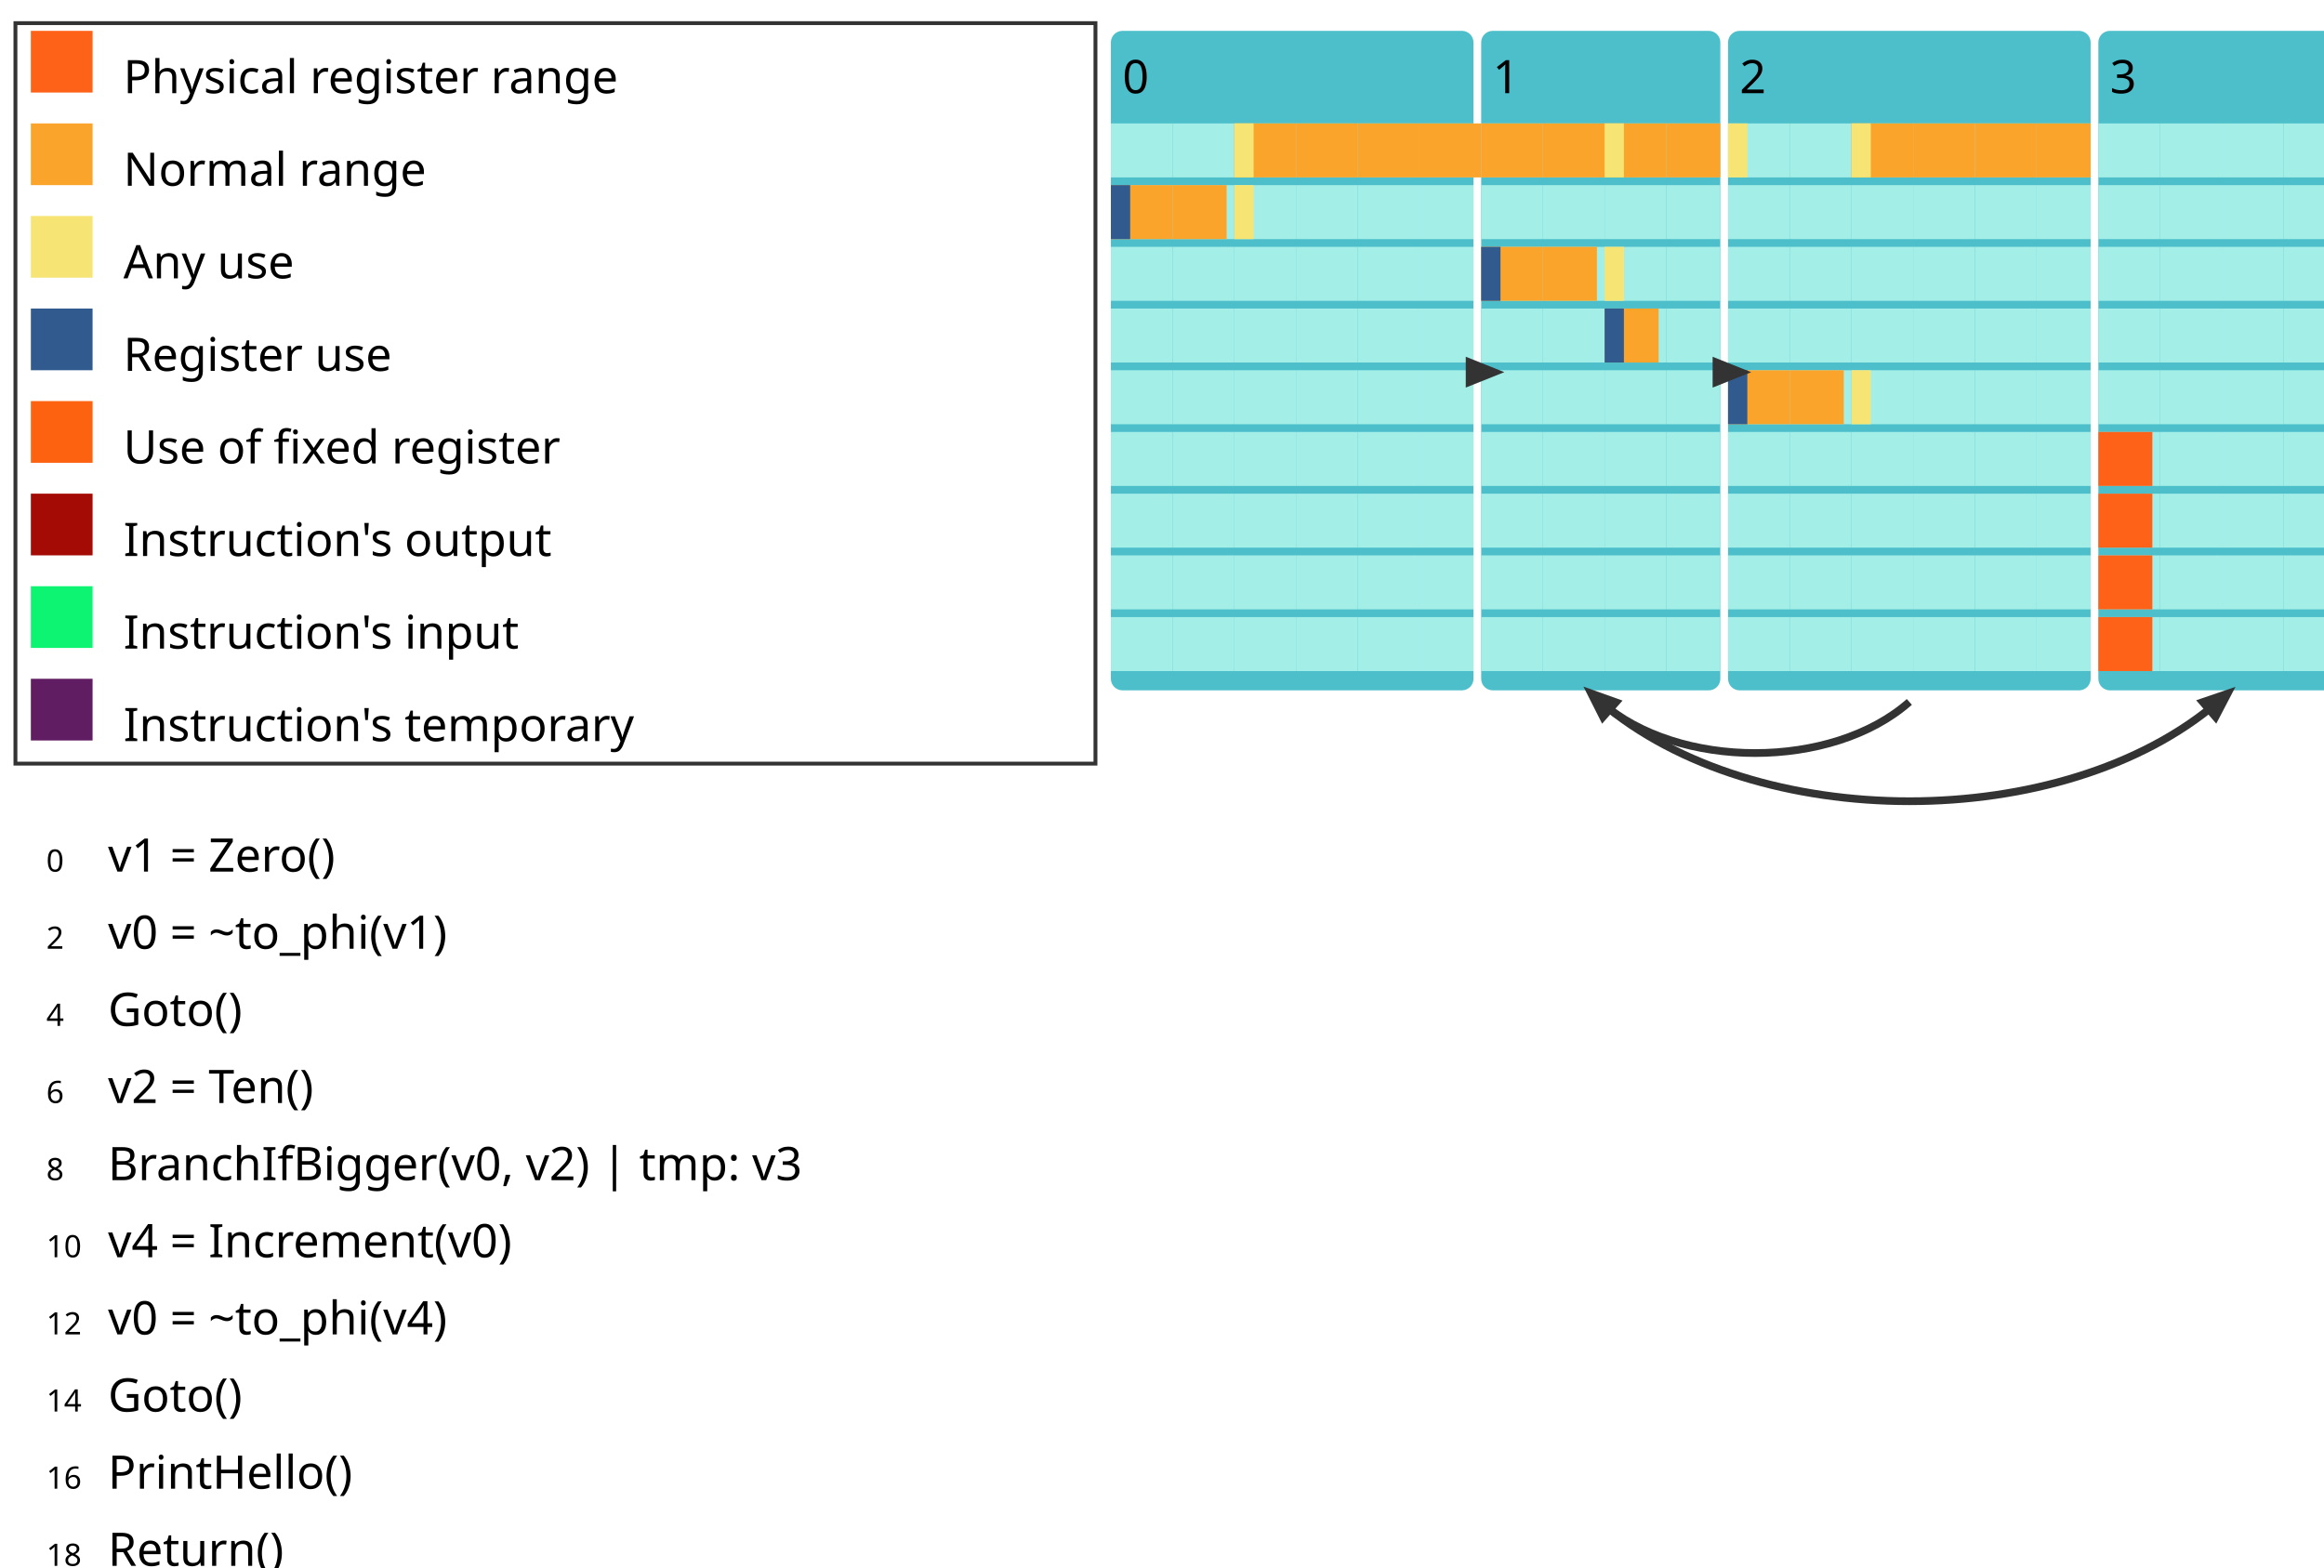
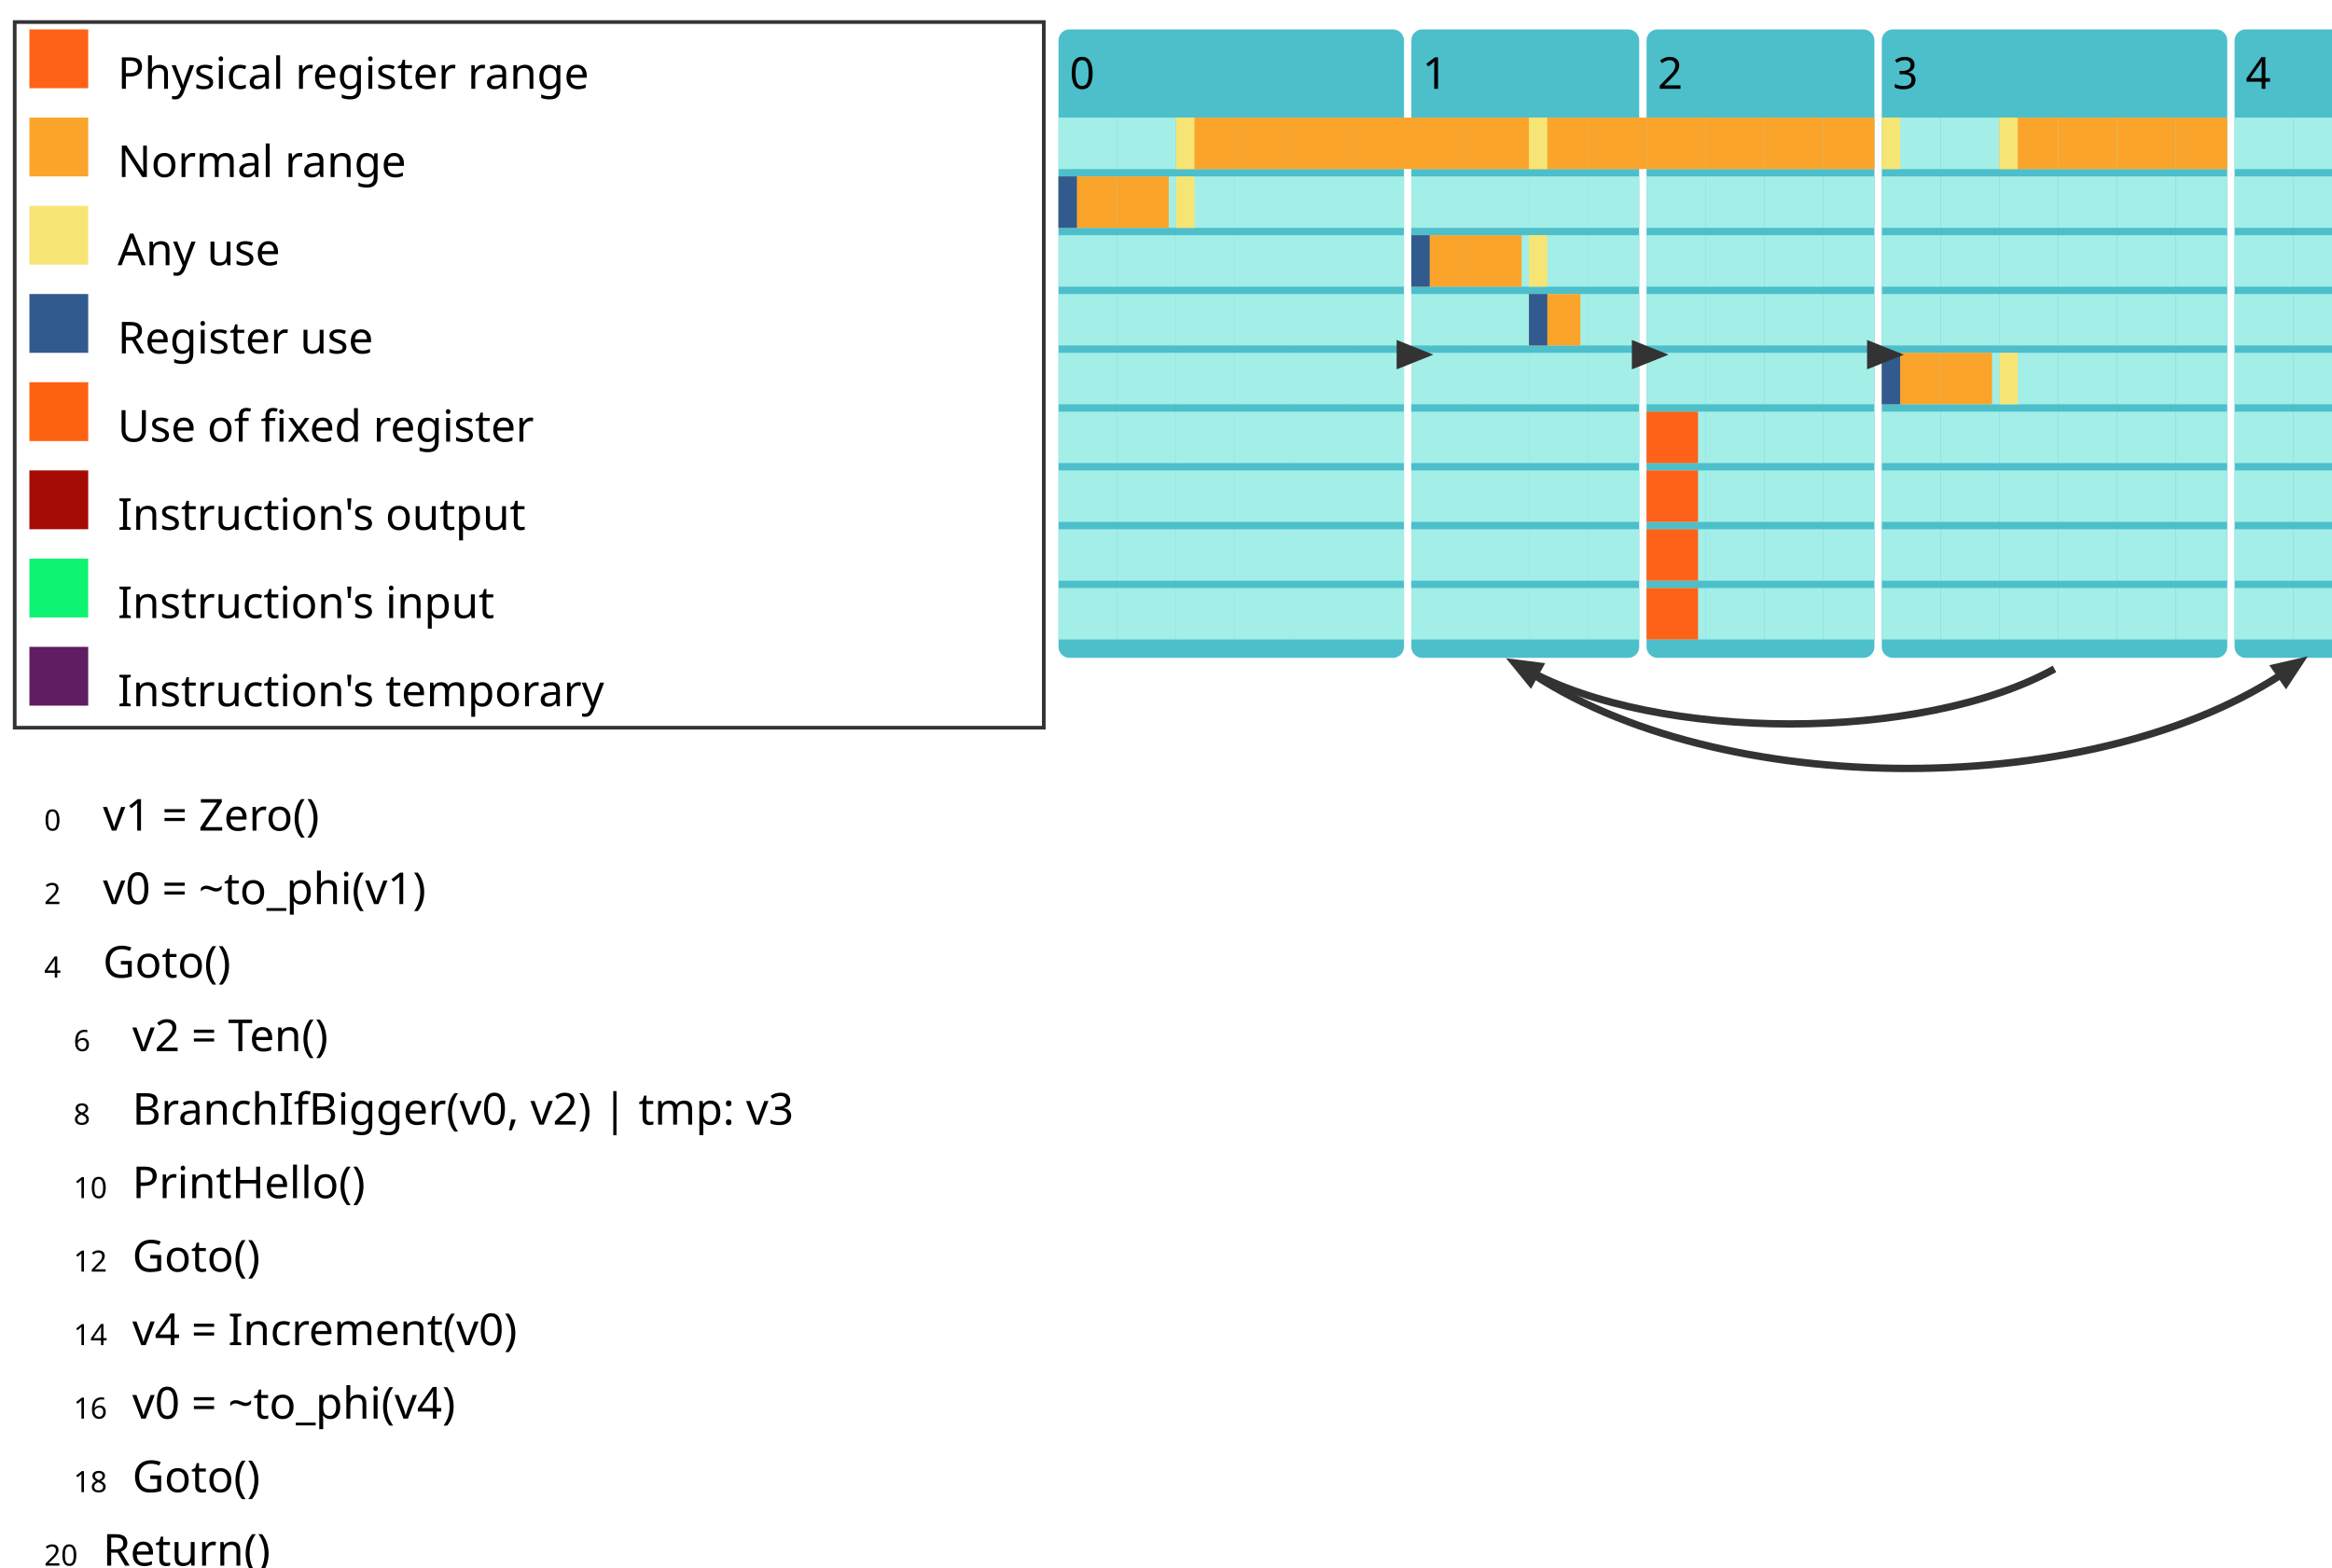
<svg xmlns="http://www.w3.org/2000/svg" version="1.1" baseProfile="full">
  <defs>
    <marker id="arrow" refX="2" refY="2" class="arrow-mark" markerUnits="strokeWidth" markerWidth="6" markerHeight="6" orient="auto">
      <path d="M 0 0 L 5 2 L 0 4 Z">
</path>
    </marker>
  </defs>
  <style>

    @font-face {
      font-family: "Raleway";
      font-style: normal;
      font-weight: 400;
      src: local("Raleway"),
      url(http://themes.googleusercontent.com/static/fonts/raleway/v6/cIFypx4yrWPDz3zOxk7hIQLUuEpTyoUstqEm5AMlJo4.woff) format("woff");
    }
    .annotation-wrap { fill: transparent; stroke: #333 }
    .instruction-marker { fill: transparent; }
    .instruction-marker-text, .instruction-text {
      font-family: 'Raleway';
      dominant-baseline': middle;
    }
    .instruction-marker-text {
      font-size: 8px;
    }
    .arrow { stroke: #333; fill: transparent; }
    .arrow-mark { fill: #333; }
    .block-fill { fill: #4CBFCB; }
    .interval-empty { fill: #A4EEE8; }
    .range-physical { fill: #FD6218; }
    .range-normal { fill: #FBA42B; }
    .use-any { fill: #F6E575; }
    .use-reg { fill: #315B8F; }
    .use-fixed { fill: #FD6210; }
    .highlight-interval { fill: #16DDD7; }
    .highlight-output { fill: #A40B04; }
    .highlight-input { fill: #0CF471; }
    .highlight-tmp { fill: #601D61; }
  
</style>
  <rect x="4" y="6" width="280" height="192" class="annotation-wrap">
</rect>
  <rect x="8" y="8" width="16" height="16" class="range-physical">
</rect>
  <text x="32" y="20" font-family="Raleway" dominant-baseline="middle">
Physical register range
</text>
  <rect x="8" y="32" width="16" height="16" class="range-normal">
</rect>
  <text x="32" y="44" font-family="Raleway" dominant-baseline="middle">
Normal range
</text>
  <rect x="8" y="56" width="16" height="16" class="use-any">
</rect>
  <text x="32" y="68" font-family="Raleway" dominant-baseline="middle">
Any use
</text>
  <rect x="8" y="80" width="16" height="16" class="use-reg">
</rect>
  <text x="32" y="92" font-family="Raleway" dominant-baseline="middle">
Register use
</text>
  <rect x="8" y="104" width="16" height="16" class="use-fixed">
</rect>
  <text x="32" y="116" font-family="Raleway" dominant-baseline="middle">
Use of fixed register
</text>
  <rect x="8" y="128" width="16" height="16" class="highlight-output">
</rect>
  <text x="32" y="140" font-family="Raleway" dominant-baseline="middle">
Instruction's output
</text>
  <rect x="8" y="152" width="16" height="16" class="highlight-input">
</rect>
  <text x="32" y="164" font-family="Raleway" dominant-baseline="middle">
Instruction's input
</text>
  <rect x="8" y="176" width="16" height="16" class="highlight-tmp">
</rect>
  <text x="32" y="188" font-family="Raleway" dominant-baseline="middle">
Instruction's temporary
</text>
  <rect class="instruction-marker c-0" x="8" y="216" width="16" height="16">
</rect>
  <text class="instruction-marker-text" x="12" y="226">
0
</text>
  <text class="instruction-text" x="28" y="226">
    <tspan class="r-1">v1</tspan> = Zero()
</text>
  <rect class="instruction-marker c-2" x="8" y="236" width="16" height="16">
</rect>
  <text class="instruction-marker-text" x="12" y="246">
2
</text>
  <text class="instruction-text" x="28" y="246">
    <tspan class="r-0">v0</tspan> = ~to_phi(<tspan class="r-1">v1</tspan>)
</text>
  <rect class="instruction-marker c-4" x="8" y="256" width="16" height="16">
</rect>
  <text class="instruction-marker-text" x="12" y="266">
4
</text>
  <text class="instruction-text" x="28" y="266">
Goto()
</text>
-   <rect class="instruction-marker c-6" x="8" y="276" width="16" height="16">
- </rect>
-   <text class="instruction-marker-text" x="12" y="286">
+   <rect class="instruction-marker c-6" x="16" y="276" width="16" height="16">
+ </rect>
+   <text class="instruction-marker-text" x="20" y="286">
6
</text>
-   <text class="instruction-text" x="28" y="286">
+   <text class="instruction-text" x="36" y="286">
    <tspan class="r-2">v2</tspan> = Ten()
</text>
-   <rect class="instruction-marker c-8" x="8" y="296" width="16" height="16">
- </rect>
-   <text class="instruction-marker-text" x="12" y="306">
+   <rect class="instruction-marker c-8" x="16" y="296" width="16" height="16">
+ </rect>
+   <text class="instruction-marker-text" x="20" y="306">
8
</text>
-   <text class="instruction-text" x="28" y="306">
+   <text class="instruction-text" x="36" y="306">
BranchIfBigger(<tspan class="r-0">v0</tspan>, <tspan class="r-2">v2</tspan>) | tmp: <tspan class="r-3">v3</tspan>
  </text>
-   <rect class="instruction-marker c-10" x="8" y="316" width="16" height="16">
- </rect>
-   <text class="instruction-marker-text" x="12" y="326">
+   <rect class="instruction-marker c-10" x="16" y="316" width="16" height="16">
+ </rect>
+   <text class="instruction-marker-text" x="20" y="326">
10
</text>
-   <text class="instruction-text" x="28" y="326">
+   <text class="instruction-text" x="36" y="326">
+ PrintHello()
+ </text>
+   <rect class="instruction-marker c-12" x="16" y="336" width="16" height="16">
+ </rect>
+   <text class="instruction-marker-text" x="20" y="346">
+ 12
+ </text>
+   <text class="instruction-text" x="36" y="346">
+ Goto()
+ </text>
+   <rect class="instruction-marker c-14" x="16" y="356" width="16" height="16">
+ </rect>
+   <text class="instruction-marker-text" x="20" y="366">
+ 14
+ </text>
+   <text class="instruction-text" x="36" y="366">
    <tspan class="r-4">v4</tspan> = Increment(<tspan class="r-0">v0</tspan>)
</text>
-   <rect class="instruction-marker c-12" x="8" y="336" width="16" height="16">
- </rect>
-   <text class="instruction-marker-text" x="12" y="346">
- 12
- </text>
-   <text class="instruction-text" x="28" y="346">
+   <rect class="instruction-marker c-16" x="16" y="376" width="16" height="16">
+ </rect>
+   <text class="instruction-marker-text" x="20" y="386">
+ 16
+ </text>
+   <text class="instruction-text" x="36" y="386">
    <tspan class="r-0">v0</tspan> = ~to_phi(<tspan class="r-4">v4</tspan>)
</text>
-   <rect class="instruction-marker c-14" x="8" y="356" width="16" height="16">
- </rect>
-   <text class="instruction-marker-text" x="12" y="366">
- 14
- </text>
-   <text class="instruction-text" x="28" y="366">
+   <rect class="instruction-marker c-18" x="16" y="396" width="16" height="16">
+ </rect>
+   <text class="instruction-marker-text" x="20" y="406">
+ 18
+ </text>
+   <text class="instruction-text" x="36" y="406">
Goto()
</text>
-   <rect class="instruction-marker c-16" x="8" y="376" width="16" height="16">
- </rect>
-   <text class="instruction-marker-text" x="12" y="386">
- 16
- </text>
-   <text class="instruction-text" x="28" y="386">
- PrintHello()
- </text>
-   <rect class="instruction-marker c-18" x="8" y="396" width="16" height="16">
- </rect>
-   <text class="instruction-marker-text" x="12" y="406">
- 18
- </text>
-   <text class="instruction-text" x="28" y="406">
+   <rect class="instruction-marker c-20" x="8" y="416" width="16" height="16">
+ </rect>
+   <text class="instruction-marker-text" x="12" y="426">
+ 20
+ </text>
+   <text class="instruction-text" x="28" y="426">
Return()
</text>
  <rect x="288" y="8" rx="3" ry="3" width="94" height="171" class="block-fill">
</rect>
  <text dominant-baseline="middle" font-family="Raleway" x="291" y="20">
0
</text>
  <rect x="384" y="8" rx="3" ry="3" width="62" height="171" class="block-fill">
</rect>
  <text dominant-baseline="middle" font-family="Raleway" x="387" y="20">
1
</text>
-   <rect x="448" y="8" rx="3" ry="3" width="94" height="171" class="block-fill">
+   <rect x="448" y="8" rx="3" ry="3" width="62" height="171" class="block-fill">
</rect>
  <text dominant-baseline="middle" font-family="Raleway" x="451" y="20">
2
</text>
-   <rect x="544" y="8" rx="3" ry="3" width="62" height="171" class="block-fill">
- </rect>
-   <text dominant-baseline="middle" font-family="Raleway" x="547" y="20">
+   <rect x="512" y="8" rx="3" ry="3" width="94" height="171" class="block-fill">
+ </rect>
+   <text dominant-baseline="middle" font-family="Raleway" x="515" y="20">
3
</text>
+   <rect x="608" y="8" rx="3" ry="3" width="30" height="171" class="block-fill">
+ </rect>
+   <text dominant-baseline="middle" font-family="Raleway" x="611" y="20">
+ 4
+ </text>
  <rect class="r-0 c-0 interval-empty" x="288" y="32" width="16" height="14">
</rect>
  <rect class="r-0 c-1 interval-empty" x="304" y="32" width="16" height="14">
</rect>
  <rect class="r-0 c-2 interval-empty" x="320" y="32" width="16" height="14">
</rect>
  <rect class="r-0 c-3 interval-empty" x="336" y="32" width="16" height="14">
</rect>
  <rect class="r-0 c-4 interval-empty" x="352" y="32" width="16" height="14">
</rect>
  <rect class="r-0 c-5 interval-empty" x="368" y="32" width="14" height="14">
</rect>
  <rect class="r-0 c-6 interval-empty" x="384" y="32" width="16" height="14">
</rect>
  <rect class="r-0 c-7 interval-empty" x="400" y="32" width="16" height="14">
</rect>
  <rect class="r-0 c-8 interval-empty" x="416" y="32" width="16" height="14">
</rect>
  <rect class="r-0 c-9 interval-empty" x="432" y="32" width="14" height="14">
</rect>
  <rect class="r-0 c-10 interval-empty" x="448" y="32" width="16" height="14">
</rect>
  <rect class="r-0 c-11 interval-empty" x="464" y="32" width="16" height="14">
</rect>
  <rect class="r-0 c-12 interval-empty" x="480" y="32" width="16" height="14">
</rect>
-   <rect class="r-0 c-13 interval-empty" x="496" y="32" width="16" height="14">
+   <rect class="r-0 c-13 interval-empty" x="496" y="32" width="14" height="14">
</rect>
  <rect class="r-0 c-14 interval-empty" x="512" y="32" width="16" height="14">
</rect>
-   <rect class="r-0 c-15 interval-empty" x="528" y="32" width="14" height="14">
+   <rect class="r-0 c-15 interval-empty" x="528" y="32" width="16" height="14">
</rect>
  <rect class="r-0 c-16 interval-empty" x="544" y="32" width="16" height="14">
</rect>
  <rect class="r-0 c-17 interval-empty" x="560" y="32" width="16" height="14">
</rect>
  <rect class="r-0 c-18 interval-empty" x="576" y="32" width="16" height="14">
</rect>
  <rect class="r-0 c-19 interval-empty" x="592" y="32" width="14" height="14">
</rect>
+   <rect class="r-0 c-20 interval-empty" x="608" y="32" width="16" height="14">
+ </rect>
+   <rect class="r-0 c-21 interval-empty" x="624" y="32" width="14" height="14">
+ </rect>
  <rect x="320" y="32" width="16" height="14" class="range-normal">
</rect>
  <rect x="336" y="32" width="16" height="14" class="range-normal">
</rect>
  <rect x="352" y="32" width="16" height="14" class="range-normal">
</rect>
  <rect x="368" y="32" width="16" height="14" class="range-normal">
</rect>
  <rect x="384" y="32" width="16" height="14" class="range-normal">
</rect>
  <rect x="400" y="32" width="16" height="14" class="range-normal">
</rect>
  <rect x="416" y="32" width="16" height="14" class="range-normal">
</rect>
-   <rect x="432" y="32" width="14" height="14" class="range-normal">
+   <rect x="432" y="32" width="16" height="14" class="range-normal">
+ </rect>
+   <rect x="448" y="32" width="16" height="14" class="range-normal">
+ </rect>
+   <rect x="464" y="32" width="16" height="14" class="range-normal">
</rect>
  <rect x="480" y="32" width="16" height="14" class="range-normal">
</rect>
-   <rect x="496" y="32" width="16" height="14" class="range-normal">
- </rect>
-   <rect x="512" y="32" width="16" height="14" class="range-normal">
- </rect>
-   <rect x="528" y="32" width="14" height="14" class="range-normal">
- </rect>
-   <rect x="480" y="32" width="5" height="14" class="use-any">
- </rect>
-   <rect x="448" y="32" width="5" height="14" class="use-any">
+   <rect x="496" y="32" width="14" height="14" class="range-normal">
+ </rect>
+   <rect x="544" y="32" width="16" height="14" class="range-normal">
+ </rect>
+   <rect x="560" y="32" width="16" height="14" class="range-normal">
+ </rect>
+   <rect x="576" y="32" width="16" height="14" class="range-normal">
+ </rect>
+   <rect x="592" y="32" width="14" height="14" class="range-normal">
+ </rect>
+   <rect x="544" y="32" width="5" height="14" class="use-any">
+ </rect>
+   <rect x="512" y="32" width="5" height="14" class="use-any">
</rect>
  <rect x="416" y="32" width="5" height="14" class="use-any">
</rect>
  <rect x="320" y="32" width="5" height="14" class="use-any">
</rect>
  <rect class="r-1 c-0 interval-empty" x="288" y="48" width="16" height="14">
</rect>
  <rect class="r-1 c-1 interval-empty" x="304" y="48" width="16" height="14">
</rect>
  <rect class="r-1 c-2 interval-empty" x="320" y="48" width="16" height="14">
</rect>
  <rect class="r-1 c-3 interval-empty" x="336" y="48" width="16" height="14">
</rect>
  <rect class="r-1 c-4 interval-empty" x="352" y="48" width="16" height="14">
</rect>
  <rect class="r-1 c-5 interval-empty" x="368" y="48" width="14" height="14">
</rect>
  <rect class="r-1 c-6 interval-empty" x="384" y="48" width="16" height="14">
</rect>
  <rect class="r-1 c-7 interval-empty" x="400" y="48" width="16" height="14">
</rect>
  <rect class="r-1 c-8 interval-empty" x="416" y="48" width="16" height="14">
</rect>
  <rect class="r-1 c-9 interval-empty" x="432" y="48" width="14" height="14">
</rect>
  <rect class="r-1 c-10 interval-empty" x="448" y="48" width="16" height="14">
</rect>
  <rect class="r-1 c-11 interval-empty" x="464" y="48" width="16" height="14">
</rect>
  <rect class="r-1 c-12 interval-empty" x="480" y="48" width="16" height="14">
</rect>
-   <rect class="r-1 c-13 interval-empty" x="496" y="48" width="16" height="14">
+   <rect class="r-1 c-13 interval-empty" x="496" y="48" width="14" height="14">
</rect>
  <rect class="r-1 c-14 interval-empty" x="512" y="48" width="16" height="14">
</rect>
-   <rect class="r-1 c-15 interval-empty" x="528" y="48" width="14" height="14">
+   <rect class="r-1 c-15 interval-empty" x="528" y="48" width="16" height="14">
</rect>
  <rect class="r-1 c-16 interval-empty" x="544" y="48" width="16" height="14">
</rect>
  <rect class="r-1 c-17 interval-empty" x="560" y="48" width="16" height="14">
</rect>
  <rect class="r-1 c-18 interval-empty" x="576" y="48" width="16" height="14">
</rect>
  <rect class="r-1 c-19 interval-empty" x="592" y="48" width="14" height="14">
</rect>
+   <rect class="r-1 c-20 interval-empty" x="608" y="48" width="16" height="14">
+ </rect>
+   <rect class="r-1 c-21 interval-empty" x="624" y="48" width="14" height="14">
+ </rect>
  <rect x="288" y="48" width="16" height="14" class="range-normal">
</rect>
  <rect x="304" y="48" width="14" height="14" class="range-normal">
</rect>
  <rect x="320" y="48" width="5" height="14" class="use-any">
</rect>
  <rect x="288" y="48" width="5" height="14" class="use-reg">
</rect>
  <rect class="r-2 c-0 interval-empty" x="288" y="64" width="16" height="14">
</rect>
  <rect class="r-2 c-1 interval-empty" x="304" y="64" width="16" height="14">
</rect>
  <rect class="r-2 c-2 interval-empty" x="320" y="64" width="16" height="14">
</rect>
  <rect class="r-2 c-3 interval-empty" x="336" y="64" width="16" height="14">
</rect>
  <rect class="r-2 c-4 interval-empty" x="352" y="64" width="16" height="14">
</rect>
  <rect class="r-2 c-5 interval-empty" x="368" y="64" width="14" height="14">
</rect>
  <rect class="r-2 c-6 interval-empty" x="384" y="64" width="16" height="14">
</rect>
  <rect class="r-2 c-7 interval-empty" x="400" y="64" width="16" height="14">
</rect>
  <rect class="r-2 c-8 interval-empty" x="416" y="64" width="16" height="14">
</rect>
  <rect class="r-2 c-9 interval-empty" x="432" y="64" width="14" height="14">
</rect>
  <rect class="r-2 c-10 interval-empty" x="448" y="64" width="16" height="14">
</rect>
  <rect class="r-2 c-11 interval-empty" x="464" y="64" width="16" height="14">
</rect>
  <rect class="r-2 c-12 interval-empty" x="480" y="64" width="16" height="14">
</rect>
-   <rect class="r-2 c-13 interval-empty" x="496" y="64" width="16" height="14">
+   <rect class="r-2 c-13 interval-empty" x="496" y="64" width="14" height="14">
</rect>
  <rect class="r-2 c-14 interval-empty" x="512" y="64" width="16" height="14">
</rect>
-   <rect class="r-2 c-15 interval-empty" x="528" y="64" width="14" height="14">
+   <rect class="r-2 c-15 interval-empty" x="528" y="64" width="16" height="14">
</rect>
  <rect class="r-2 c-16 interval-empty" x="544" y="64" width="16" height="14">
</rect>
  <rect class="r-2 c-17 interval-empty" x="560" y="64" width="16" height="14">
</rect>
  <rect class="r-2 c-18 interval-empty" x="576" y="64" width="16" height="14">
</rect>
  <rect class="r-2 c-19 interval-empty" x="592" y="64" width="14" height="14">
</rect>
+   <rect class="r-2 c-20 interval-empty" x="608" y="64" width="16" height="14">
+ </rect>
+   <rect class="r-2 c-21 interval-empty" x="624" y="64" width="14" height="14">
+ </rect>
  <rect x="384" y="64" width="16" height="14" class="range-normal">
</rect>
  <rect x="400" y="64" width="14" height="14" class="range-normal">
</rect>
  <rect x="416" y="64" width="5" height="14" class="use-any">
</rect>
  <rect x="384" y="64" width="5" height="14" class="use-reg">
</rect>
  <rect class="r-3 c-0 interval-empty" x="288" y="80" width="16" height="14">
</rect>
  <rect class="r-3 c-1 interval-empty" x="304" y="80" width="16" height="14">
</rect>
  <rect class="r-3 c-2 interval-empty" x="320" y="80" width="16" height="14">
</rect>
  <rect class="r-3 c-3 interval-empty" x="336" y="80" width="16" height="14">
</rect>
  <rect class="r-3 c-4 interval-empty" x="352" y="80" width="16" height="14">
</rect>
  <rect class="r-3 c-5 interval-empty" x="368" y="80" width="14" height="14">
</rect>
  <rect class="r-3 c-6 interval-empty" x="384" y="80" width="16" height="14">
</rect>
  <rect class="r-3 c-7 interval-empty" x="400" y="80" width="16" height="14">
</rect>
  <rect class="r-3 c-8 interval-empty" x="416" y="80" width="16" height="14">
</rect>
  <rect class="r-3 c-9 interval-empty" x="432" y="80" width="14" height="14">
</rect>
  <rect class="r-3 c-10 interval-empty" x="448" y="80" width="16" height="14">
</rect>
  <rect class="r-3 c-11 interval-empty" x="464" y="80" width="16" height="14">
</rect>
  <rect class="r-3 c-12 interval-empty" x="480" y="80" width="16" height="14">
</rect>
-   <rect class="r-3 c-13 interval-empty" x="496" y="80" width="16" height="14">
+   <rect class="r-3 c-13 interval-empty" x="496" y="80" width="14" height="14">
</rect>
  <rect class="r-3 c-14 interval-empty" x="512" y="80" width="16" height="14">
</rect>
-   <rect class="r-3 c-15 interval-empty" x="528" y="80" width="14" height="14">
+   <rect class="r-3 c-15 interval-empty" x="528" y="80" width="16" height="14">
</rect>
  <rect class="r-3 c-16 interval-empty" x="544" y="80" width="16" height="14">
</rect>
  <rect class="r-3 c-17 interval-empty" x="560" y="80" width="16" height="14">
</rect>
  <rect class="r-3 c-18 interval-empty" x="576" y="80" width="16" height="14">
</rect>
  <rect class="r-3 c-19 interval-empty" x="592" y="80" width="14" height="14">
</rect>
+   <rect class="r-3 c-20 interval-empty" x="608" y="80" width="16" height="14">
+ </rect>
+   <rect class="r-3 c-21 interval-empty" x="624" y="80" width="14" height="14">
+ </rect>
  <rect x="416" y="80" width="14" height="14" class="range-normal">
</rect>
  <rect x="416" y="80" width="5" height="14" class="use-reg">
</rect>
  <rect class="r-4 c-0 interval-empty" x="288" y="96" width="16" height="14">
</rect>
  <rect class="r-4 c-1 interval-empty" x="304" y="96" width="16" height="14">
</rect>
  <rect class="r-4 c-2 interval-empty" x="320" y="96" width="16" height="14">
</rect>
  <rect class="r-4 c-3 interval-empty" x="336" y="96" width="16" height="14">
</rect>
  <rect class="r-4 c-4 interval-empty" x="352" y="96" width="16" height="14">
</rect>
  <rect class="r-4 c-5 interval-empty" x="368" y="96" width="14" height="14">
</rect>
  <rect class="r-4 c-6 interval-empty" x="384" y="96" width="16" height="14">
</rect>
  <rect class="r-4 c-7 interval-empty" x="400" y="96" width="16" height="14">
</rect>
  <rect class="r-4 c-8 interval-empty" x="416" y="96" width="16" height="14">
</rect>
  <rect class="r-4 c-9 interval-empty" x="432" y="96" width="14" height="14">
</rect>
  <rect class="r-4 c-10 interval-empty" x="448" y="96" width="16" height="14">
</rect>
  <rect class="r-4 c-11 interval-empty" x="464" y="96" width="16" height="14">
</rect>
  <rect class="r-4 c-12 interval-empty" x="480" y="96" width="16" height="14">
</rect>
-   <rect class="r-4 c-13 interval-empty" x="496" y="96" width="16" height="14">
+   <rect class="r-4 c-13 interval-empty" x="496" y="96" width="14" height="14">
</rect>
  <rect class="r-4 c-14 interval-empty" x="512" y="96" width="16" height="14">
</rect>
-   <rect class="r-4 c-15 interval-empty" x="528" y="96" width="14" height="14">
+   <rect class="r-4 c-15 interval-empty" x="528" y="96" width="16" height="14">
</rect>
  <rect class="r-4 c-16 interval-empty" x="544" y="96" width="16" height="14">
</rect>
  <rect class="r-4 c-17 interval-empty" x="560" y="96" width="16" height="14">
</rect>
  <rect class="r-4 c-18 interval-empty" x="576" y="96" width="16" height="14">
</rect>
  <rect class="r-4 c-19 interval-empty" x="592" y="96" width="14" height="14">
</rect>
-   <rect x="448" y="96" width="16" height="14" class="range-normal">
- </rect>
-   <rect x="464" y="96" width="14" height="14" class="range-normal">
- </rect>
-   <rect x="480" y="96" width="5" height="14" class="use-any">
- </rect>
-   <rect x="448" y="96" width="5" height="14" class="use-reg">
+   <rect class="r-4 c-20 interval-empty" x="608" y="96" width="16" height="14">
+ </rect>
+   <rect class="r-4 c-21 interval-empty" x="624" y="96" width="14" height="14">
+ </rect>
+   <rect x="512" y="96" width="16" height="14" class="range-normal">
+ </rect>
+   <rect x="528" y="96" width="14" height="14" class="range-normal">
+ </rect>
+   <rect x="544" y="96" width="5" height="14" class="use-any">
+ </rect>
+   <rect x="512" y="96" width="5" height="14" class="use-reg">
</rect>
  <rect class="r-5 c-0 interval-empty" x="288" y="112" width="16" height="14">
</rect>
  <rect class="r-5 c-1 interval-empty" x="304" y="112" width="16" height="14">
</rect>
  <rect class="r-5 c-2 interval-empty" x="320" y="112" width="16" height="14">
</rect>
  <rect class="r-5 c-3 interval-empty" x="336" y="112" width="16" height="14">
</rect>
  <rect class="r-5 c-4 interval-empty" x="352" y="112" width="16" height="14">
</rect>
  <rect class="r-5 c-5 interval-empty" x="368" y="112" width="14" height="14">
</rect>
  <rect class="r-5 c-6 interval-empty" x="384" y="112" width="16" height="14">
</rect>
  <rect class="r-5 c-7 interval-empty" x="400" y="112" width="16" height="14">
</rect>
  <rect class="r-5 c-8 interval-empty" x="416" y="112" width="16" height="14">
</rect>
  <rect class="r-5 c-9 interval-empty" x="432" y="112" width="14" height="14">
</rect>
  <rect class="r-5 c-10 interval-empty" x="448" y="112" width="16" height="14">
</rect>
  <rect class="r-5 c-11 interval-empty" x="464" y="112" width="16" height="14">
</rect>
  <rect class="r-5 c-12 interval-empty" x="480" y="112" width="16" height="14">
</rect>
-   <rect class="r-5 c-13 interval-empty" x="496" y="112" width="16" height="14">
+   <rect class="r-5 c-13 interval-empty" x="496" y="112" width="14" height="14">
</rect>
  <rect class="r-5 c-14 interval-empty" x="512" y="112" width="16" height="14">
</rect>
-   <rect class="r-5 c-15 interval-empty" x="528" y="112" width="14" height="14">
+   <rect class="r-5 c-15 interval-empty" x="528" y="112" width="16" height="14">
</rect>
  <rect class="r-5 c-16 interval-empty" x="544" y="112" width="16" height="14">
</rect>
  <rect class="r-5 c-17 interval-empty" x="560" y="112" width="16" height="14">
</rect>
  <rect class="r-5 c-18 interval-empty" x="576" y="112" width="16" height="14">
</rect>
  <rect class="r-5 c-19 interval-empty" x="592" y="112" width="14" height="14">
</rect>
-   <rect x="544" y="112" width="14" height="14" class="range-physical">
+   <rect class="r-5 c-20 interval-empty" x="608" y="112" width="16" height="14">
+ </rect>
+   <rect class="r-5 c-21 interval-empty" x="624" y="112" width="14" height="14">
+ </rect>
+   <rect x="448" y="112" width="14" height="14" class="range-physical">
</rect>
  <rect class="r-6 c-0 interval-empty" x="288" y="128" width="16" height="14">
</rect>
  <rect class="r-6 c-1 interval-empty" x="304" y="128" width="16" height="14">
</rect>
  <rect class="r-6 c-2 interval-empty" x="320" y="128" width="16" height="14">
</rect>
  <rect class="r-6 c-3 interval-empty" x="336" y="128" width="16" height="14">
</rect>
  <rect class="r-6 c-4 interval-empty" x="352" y="128" width="16" height="14">
</rect>
  <rect class="r-6 c-5 interval-empty" x="368" y="128" width="14" height="14">
</rect>
  <rect class="r-6 c-6 interval-empty" x="384" y="128" width="16" height="14">
</rect>
  <rect class="r-6 c-7 interval-empty" x="400" y="128" width="16" height="14">
</rect>
  <rect class="r-6 c-8 interval-empty" x="416" y="128" width="16" height="14">
</rect>
  <rect class="r-6 c-9 interval-empty" x="432" y="128" width="14" height="14">
</rect>
  <rect class="r-6 c-10 interval-empty" x="448" y="128" width="16" height="14">
</rect>
  <rect class="r-6 c-11 interval-empty" x="464" y="128" width="16" height="14">
</rect>
  <rect class="r-6 c-12 interval-empty" x="480" y="128" width="16" height="14">
</rect>
-   <rect class="r-6 c-13 interval-empty" x="496" y="128" width="16" height="14">
+   <rect class="r-6 c-13 interval-empty" x="496" y="128" width="14" height="14">
</rect>
  <rect class="r-6 c-14 interval-empty" x="512" y="128" width="16" height="14">
</rect>
-   <rect class="r-6 c-15 interval-empty" x="528" y="128" width="14" height="14">
+   <rect class="r-6 c-15 interval-empty" x="528" y="128" width="16" height="14">
</rect>
  <rect class="r-6 c-16 interval-empty" x="544" y="128" width="16" height="14">
</rect>
  <rect class="r-6 c-17 interval-empty" x="560" y="128" width="16" height="14">
</rect>
  <rect class="r-6 c-18 interval-empty" x="576" y="128" width="16" height="14">
</rect>
  <rect class="r-6 c-19 interval-empty" x="592" y="128" width="14" height="14">
</rect>
-   <rect x="544" y="128" width="14" height="14" class="range-physical">
+   <rect class="r-6 c-20 interval-empty" x="608" y="128" width="16" height="14">
+ </rect>
+   <rect class="r-6 c-21 interval-empty" x="624" y="128" width="14" height="14">
+ </rect>
+   <rect x="448" y="128" width="14" height="14" class="range-physical">
</rect>
  <rect class="r-7 c-0 interval-empty" x="288" y="144" width="16" height="14">
</rect>
  <rect class="r-7 c-1 interval-empty" x="304" y="144" width="16" height="14">
</rect>
  <rect class="r-7 c-2 interval-empty" x="320" y="144" width="16" height="14">
</rect>
  <rect class="r-7 c-3 interval-empty" x="336" y="144" width="16" height="14">
</rect>
  <rect class="r-7 c-4 interval-empty" x="352" y="144" width="16" height="14">
</rect>
  <rect class="r-7 c-5 interval-empty" x="368" y="144" width="14" height="14">
</rect>
  <rect class="r-7 c-6 interval-empty" x="384" y="144" width="16" height="14">
</rect>
  <rect class="r-7 c-7 interval-empty" x="400" y="144" width="16" height="14">
</rect>
  <rect class="r-7 c-8 interval-empty" x="416" y="144" width="16" height="14">
</rect>
  <rect class="r-7 c-9 interval-empty" x="432" y="144" width="14" height="14">
</rect>
  <rect class="r-7 c-10 interval-empty" x="448" y="144" width="16" height="14">
</rect>
  <rect class="r-7 c-11 interval-empty" x="464" y="144" width="16" height="14">
</rect>
  <rect class="r-7 c-12 interval-empty" x="480" y="144" width="16" height="14">
</rect>
-   <rect class="r-7 c-13 interval-empty" x="496" y="144" width="16" height="14">
+   <rect class="r-7 c-13 interval-empty" x="496" y="144" width="14" height="14">
</rect>
  <rect class="r-7 c-14 interval-empty" x="512" y="144" width="16" height="14">
</rect>
-   <rect class="r-7 c-15 interval-empty" x="528" y="144" width="14" height="14">
+   <rect class="r-7 c-15 interval-empty" x="528" y="144" width="16" height="14">
</rect>
  <rect class="r-7 c-16 interval-empty" x="544" y="144" width="16" height="14">
</rect>
  <rect class="r-7 c-17 interval-empty" x="560" y="144" width="16" height="14">
</rect>
  <rect class="r-7 c-18 interval-empty" x="576" y="144" width="16" height="14">
</rect>
  <rect class="r-7 c-19 interval-empty" x="592" y="144" width="14" height="14">
</rect>
-   <rect x="544" y="144" width="14" height="14" class="range-physical">
+   <rect class="r-7 c-20 interval-empty" x="608" y="144" width="16" height="14">
+ </rect>
+   <rect class="r-7 c-21 interval-empty" x="624" y="144" width="14" height="14">
+ </rect>
+   <rect x="448" y="144" width="14" height="14" class="range-physical">
</rect>
  <rect class="r-8 c-0 interval-empty" x="288" y="160" width="16" height="14">
</rect>
  <rect class="r-8 c-1 interval-empty" x="304" y="160" width="16" height="14">
</rect>
  <rect class="r-8 c-2 interval-empty" x="320" y="160" width="16" height="14">
</rect>
  <rect class="r-8 c-3 interval-empty" x="336" y="160" width="16" height="14">
</rect>
  <rect class="r-8 c-4 interval-empty" x="352" y="160" width="16" height="14">
</rect>
  <rect class="r-8 c-5 interval-empty" x="368" y="160" width="14" height="14">
</rect>
  <rect class="r-8 c-6 interval-empty" x="384" y="160" width="16" height="14">
</rect>
  <rect class="r-8 c-7 interval-empty" x="400" y="160" width="16" height="14">
</rect>
  <rect class="r-8 c-8 interval-empty" x="416" y="160" width="16" height="14">
</rect>
  <rect class="r-8 c-9 interval-empty" x="432" y="160" width="14" height="14">
</rect>
  <rect class="r-8 c-10 interval-empty" x="448" y="160" width="16" height="14">
</rect>
  <rect class="r-8 c-11 interval-empty" x="464" y="160" width="16" height="14">
</rect>
  <rect class="r-8 c-12 interval-empty" x="480" y="160" width="16" height="14">
</rect>
-   <rect class="r-8 c-13 interval-empty" x="496" y="160" width="16" height="14">
+   <rect class="r-8 c-13 interval-empty" x="496" y="160" width="14" height="14">
</rect>
  <rect class="r-8 c-14 interval-empty" x="512" y="160" width="16" height="14">
</rect>
-   <rect class="r-8 c-15 interval-empty" x="528" y="160" width="14" height="14">
+   <rect class="r-8 c-15 interval-empty" x="528" y="160" width="16" height="14">
</rect>
  <rect class="r-8 c-16 interval-empty" x="544" y="160" width="16" height="14">
</rect>
  <rect class="r-8 c-17 interval-empty" x="560" y="160" width="16" height="14">
</rect>
  <rect class="r-8 c-18 interval-empty" x="576" y="160" width="16" height="14">
</rect>
  <rect class="r-8 c-19 interval-empty" x="592" y="160" width="14" height="14">
</rect>
-   <rect x="544" y="160" width="14" height="14" class="range-physical">
+   <rect class="r-8 c-20 interval-empty" x="608" y="160" width="16" height="14">
+ </rect>
+   <rect class="r-8 c-21 interval-empty" x="624" y="160" width="14" height="14">
+ </rect>
+   <rect x="448" y="160" width="14" height="14" class="range-physical">
</rect>
  <path d="M 382 96.5 C 382.5 96.5 383.5 96.5 384 96.5" class="arrow" stroke-width="2" marker-end="url(#arrow)">
</path>
  <path d="M 446 96.5 C 446.5 96.5 447.5 96.5 448 96.5" class="arrow" stroke-width="2" marker-end="url(#arrow)">
</path>
-   <path d="M 415 182 C 455 216.33 535 216.33 575 182" class="arrow" stroke-width="2" marker-end="url(#arrow)">
+   <path d="M 415 182 C 467 218.116 571 218.116 623 182" class="arrow" stroke-width="2" marker-end="url(#arrow)">
</path>
-   <path d="M 495 182 C 475 199.675 435 199.675 415 182" class="arrow" stroke-width="2" marker-end="url(#arrow)">
+   <path d="M 510 96.5 C 510.5 96.5 511.5 96.5 512 96.5" class="arrow" stroke-width="2" marker-end="url(#arrow)">
+ </path>
+   <path d="M 559 182 C 523 201.962 451 201.962 415 182" class="arrow" stroke-width="2" marker-end="url(#arrow)">
</path>
</svg>
